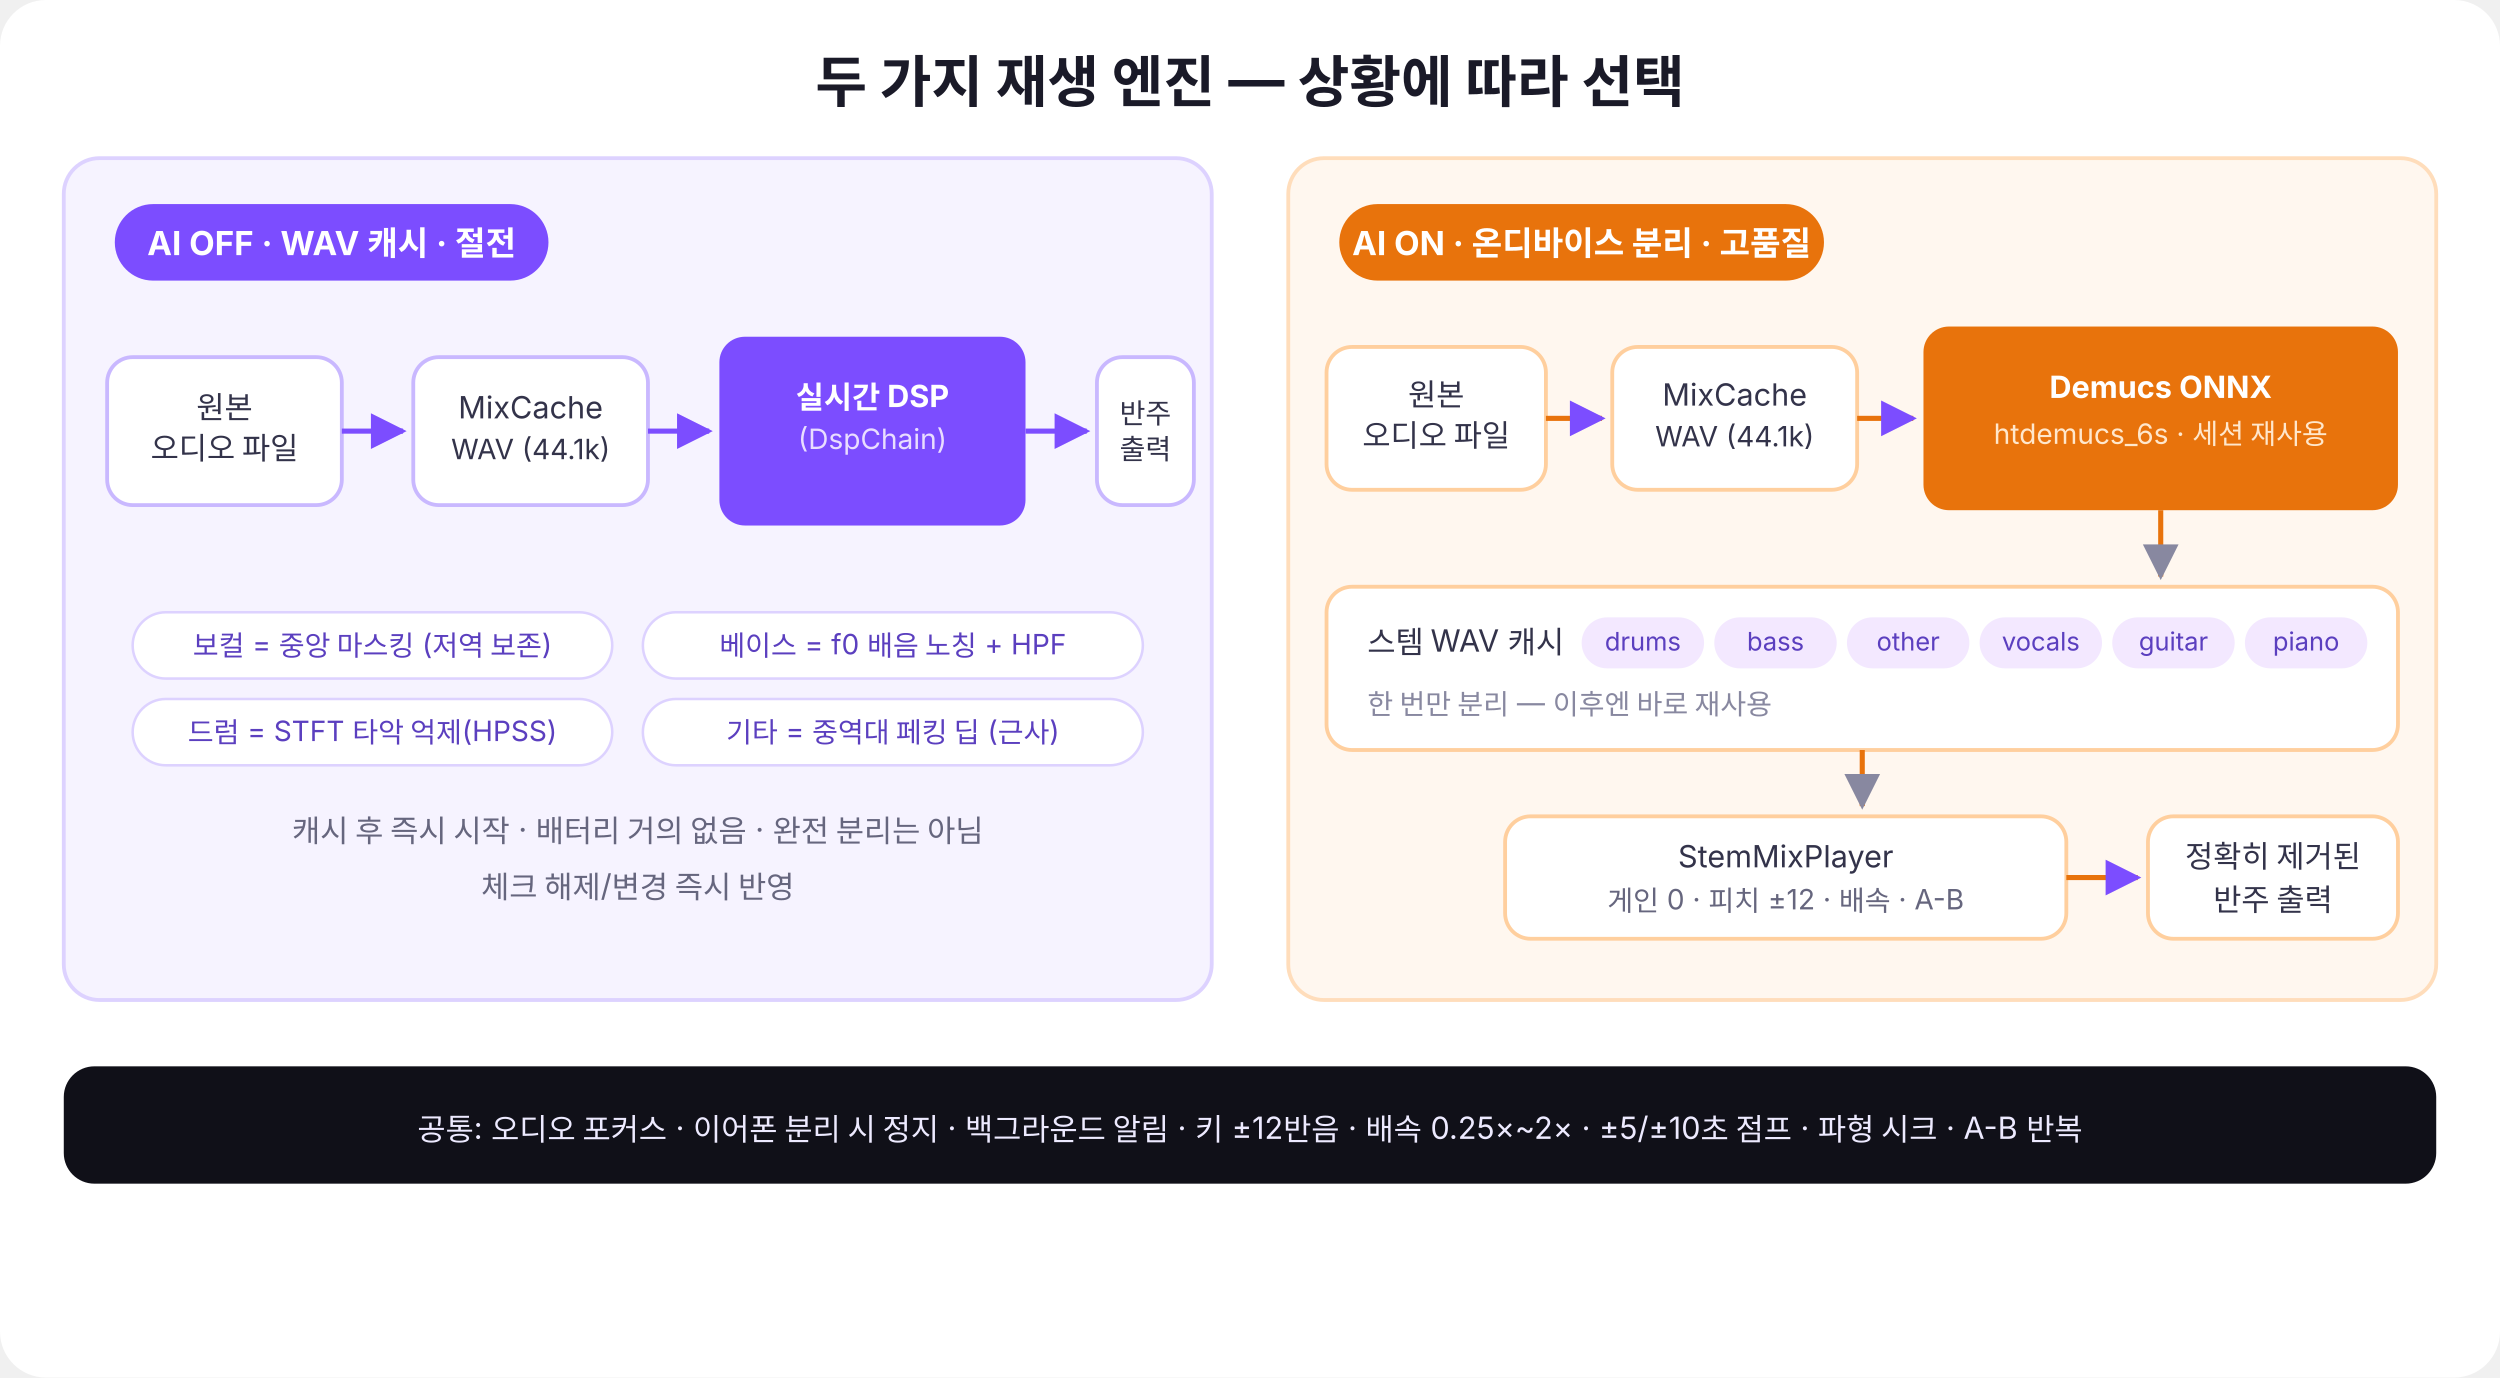
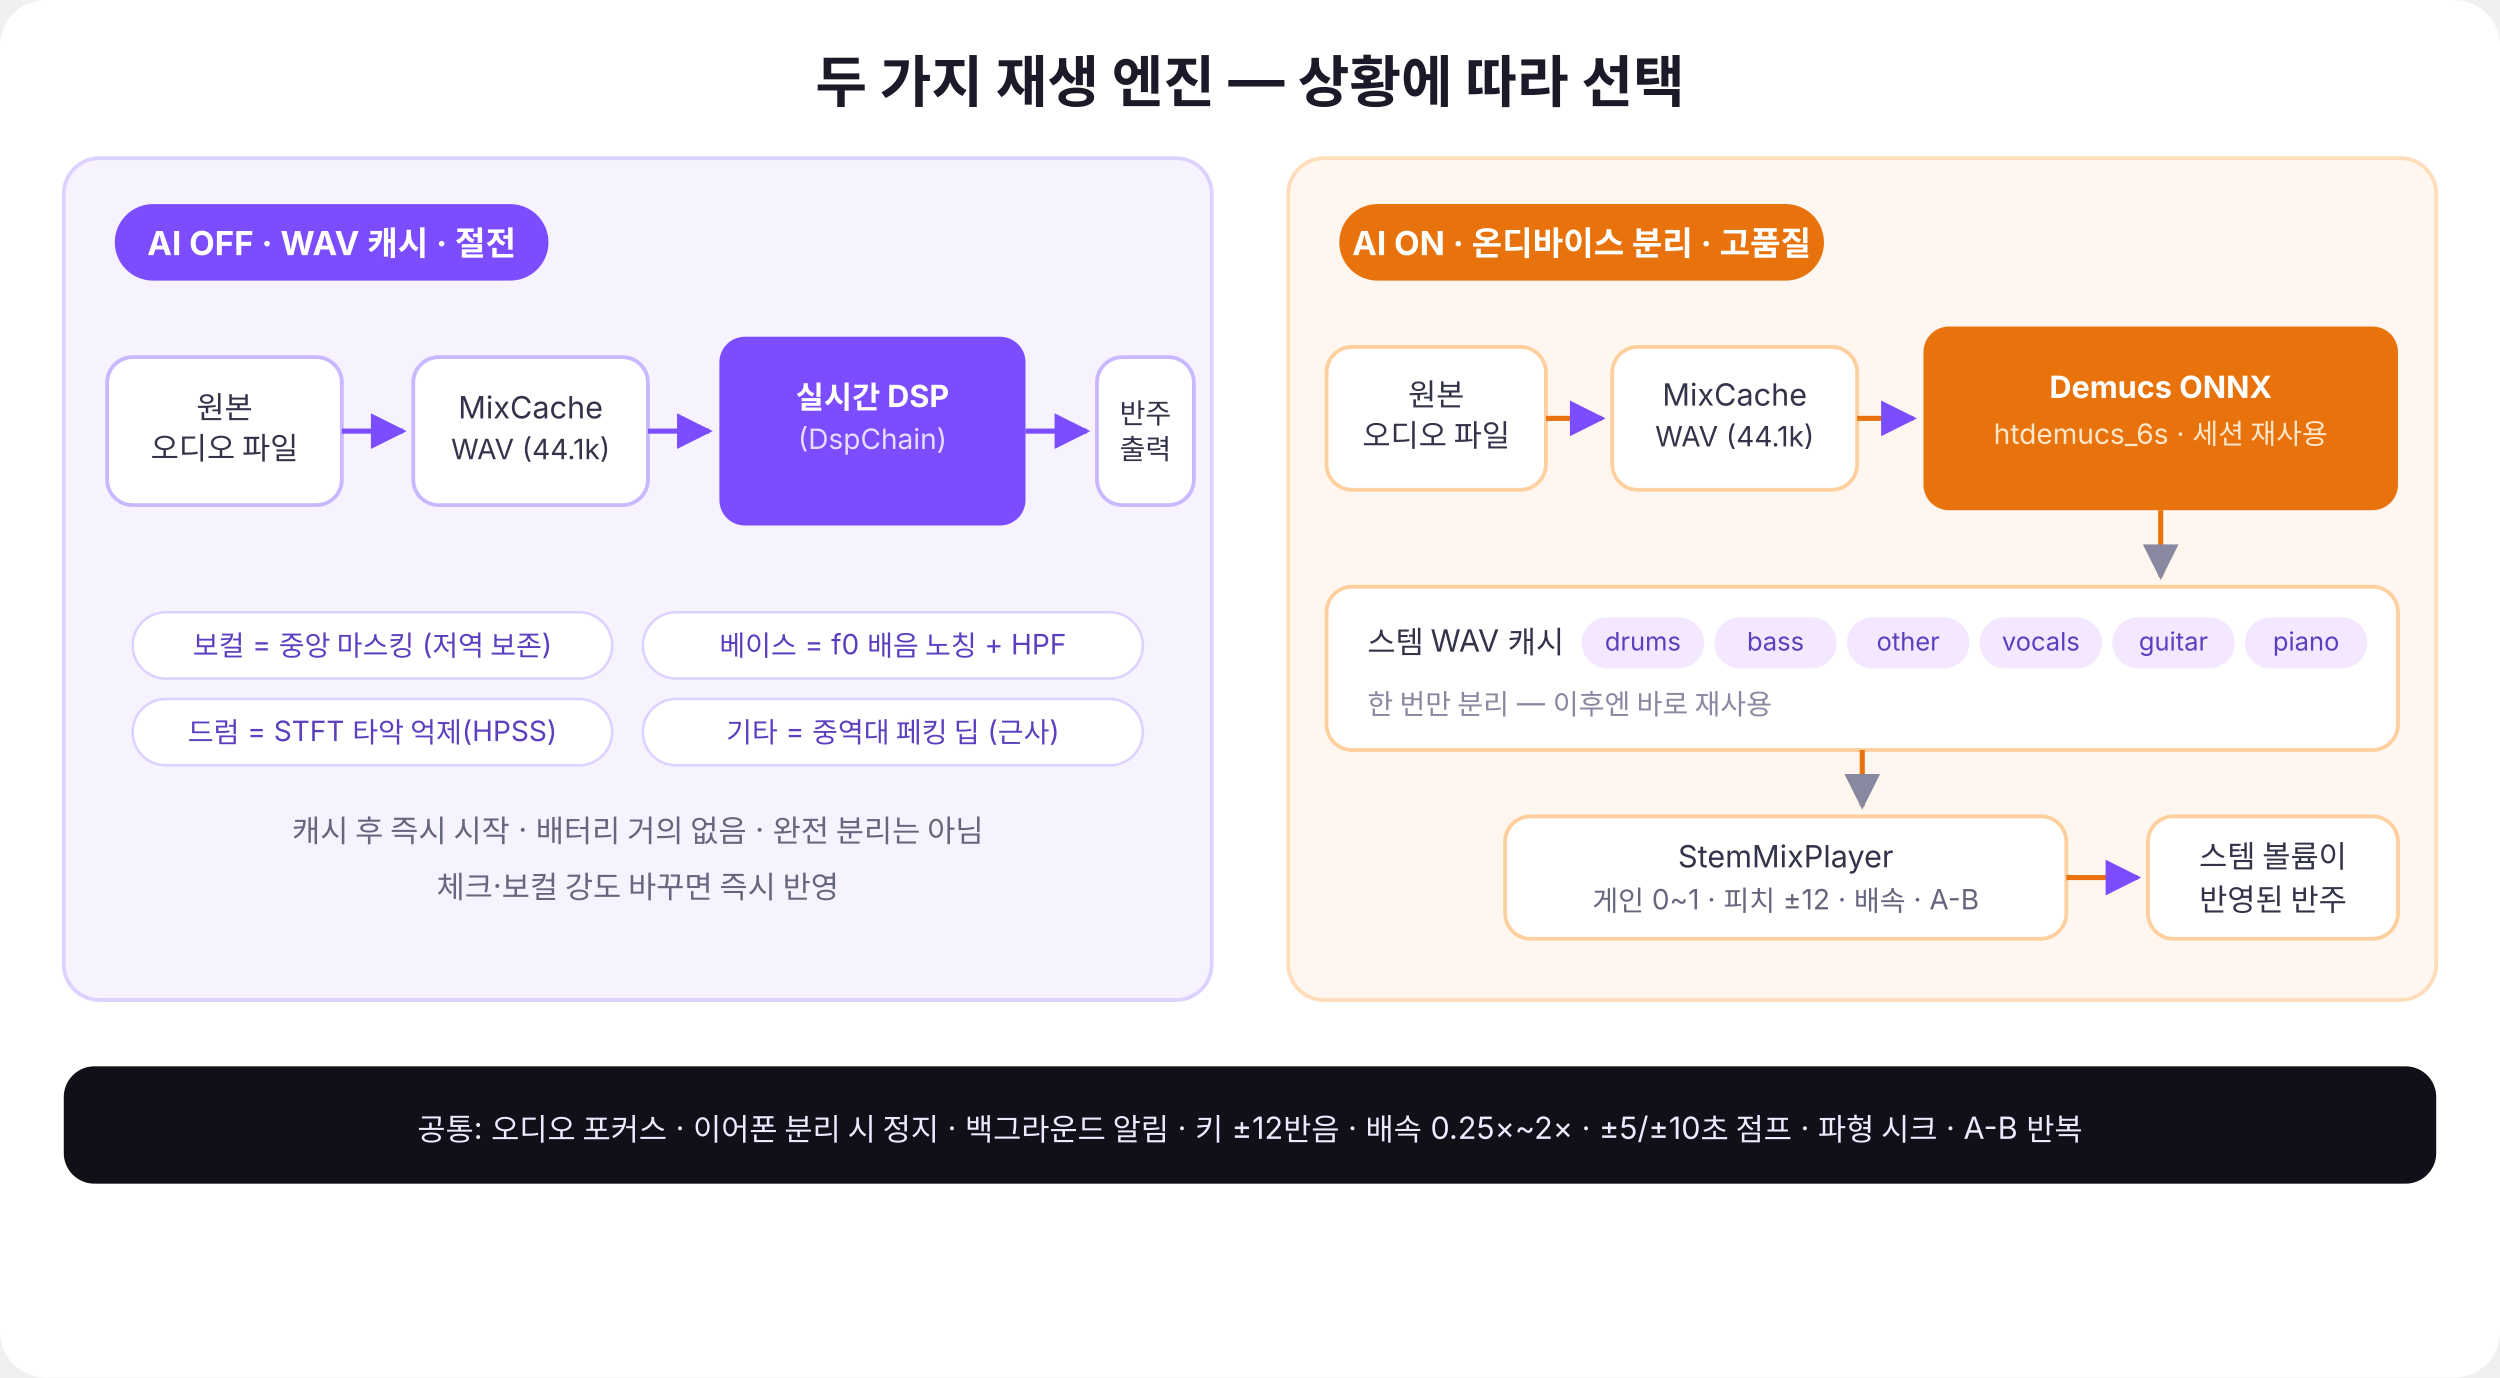
<svg xmlns="http://www.w3.org/2000/svg" width="980" height="540" viewBox="0 0 980 540">
  <defs>
    <marker id="ar" viewBox="0 0 10 10" refX="9" refY="5" markerWidth="7" markerHeight="7" orient="auto">
      <path d="M0,0 L10,5 L0,10 z" fill="#7C4DFF" />
    </marker>
    <marker id="arg" viewBox="0 0 10 10" refX="9" refY="5" markerWidth="7" markerHeight="7" orient="auto">
      <path d="M0,0 L10,5 L0,10 z" fill="#8888a0" />
    </marker>
  </defs>
  <rect x="0" y="0" width="980" height="540" rx="18" fill="#ffffff" />
  <text x="490" y="40" font-family="-apple-system,'Segoe UI',sans-serif" font-size="22" font-weight="bold" fill="#1a1a28" text-anchor="middle">두 가지 재생 엔진 — 상황에 따라 선택</text>
  <rect x="25" y="62" width="450" height="330" rx="14" fill="#F6F3FF" stroke="#DDD2FF" stroke-width="1.5" />
  <rect x="45" y="80" width="170" height="30" rx="15" fill="#7C4DFF" />
  <text x="130" y="100" font-family="-apple-system,'Segoe UI',sans-serif" font-size="13" font-weight="bold" fill="#ffffff" text-anchor="middle">AI OFF · WAV 캐시 · 절전</text>
  <g font-family="-apple-system,'Segoe UI',sans-serif" font-size="12">
    <rect x="42" y="140" width="92" height="58" rx="10" fill="#ffffff" stroke="#C9B8FF" stroke-width="1.5" />
    <text x="88" y="164" text-anchor="middle" fill="#33334a">원본</text>
    <text x="88" y="180" text-anchor="middle" fill="#33334a">오디오 파일</text>
    <line x1="134" y1="169" x2="158" y2="169" stroke="#7C4DFF" stroke-width="2" marker-end="url(#ar)" />
    <rect x="162" y="140" width="92" height="58" rx="10" fill="#ffffff" stroke="#C9B8FF" stroke-width="1.5" />
    <text x="208" y="164" text-anchor="middle" fill="#33334a">MixCache</text>
    <text x="208" y="180" text-anchor="middle" fill="#33334a" font-size="11">WAV (44.1k)</text>
    <line x1="254" y1="169" x2="278" y2="169" stroke="#7C4DFF" stroke-width="2" marker-end="url(#ar)" />
    <rect x="282" y="132" width="120" height="74" rx="10" fill="#7C4DFF" />
    <text x="342" y="160" text-anchor="middle" fill="#ffffff" font-weight="bold">실시간 DSP</text>
    <text x="342" y="176" text-anchor="middle" fill="#E9DDFF" font-size="11">(DspChain)</text>
    <line x1="402" y1="169" x2="426" y2="169" stroke="#7C4DFF" stroke-width="2" marker-end="url(#ar)" />
    <rect x="430" y="140" width="38" height="58" rx="10" fill="#ffffff" stroke="#C9B8FF" stroke-width="1.5" />
    <text x="449" y="166" text-anchor="middle" fill="#33334a" font-size="11">반주</text>
    <text x="449" y="180" text-anchor="middle" fill="#33334a" font-size="11">출력</text>
    <g font-size="11">
      <rect x="52" y="240" width="188" height="26" rx="13" fill="#ffffff" stroke="#DDD2FF" />
      <text x="146" y="257" text-anchor="middle" fill="#5B3FBF">보컬 = 중앙 마스킹 (저역 보존)</text>
      <rect x="252" y="240" width="196" height="26" rx="13" fill="#ffffff" stroke="#DDD2FF" />
      <text x="350" y="257" text-anchor="middle" fill="#5B3FBF">베이스 = f0 배음 노칭 + HPF</text>
      <rect x="52" y="274" width="188" height="26" rx="13" fill="#ffffff" stroke="#DDD2FF" />
      <text x="146" y="291" text-anchor="middle" fill="#5B3FBF">드럼 = STFT 타악 억제(HPSS)</text>
      <rect x="252" y="274" width="196" height="26" rx="13" fill="#ffffff" stroke="#DDD2FF" />
      <text x="350" y="291" text-anchor="middle" fill="#5B3FBF">기타 = 중역대 페킹 딥 (근사)</text>
    </g>
    <text x="250" y="330" text-anchor="middle" font-size="12" fill="#66667e">캐시 후 즉시 시작 · 배터리 거의 없음 · 완전 분리는 아님</text>
-     <text x="250" y="352" text-anchor="middle" font-size="12" fill="#66667e">체크 해제/변경 즉시 반영</text>
+     <text x="250" y="352" text-anchor="middle" font-size="12" fill="#66667e">체크·보컬 강도 바꾸면 즉시 반영</text>
  </g>
  <rect x="505" y="62" width="450" height="330" rx="14" fill="#FFF7EF" stroke="#FFDDBB" stroke-width="1.5" />
  <rect x="525" y="80" width="190" height="30" rx="15" fill="#E8730C" />
  <text x="620" y="100" font-family="-apple-system,'Segoe UI',sans-serif" font-size="13" font-weight="bold" fill="#ffffff" text-anchor="middle">AI ON · 온디바이스 분리 · 고품질</text>
  <g font-family="-apple-system,'Segoe UI',sans-serif" font-size="12">
    <rect x="520" y="136" width="86" height="56" rx="10" fill="#ffffff" stroke="#FFCF9E" stroke-width="1.5" />
    <text x="563" y="159" text-anchor="middle" fill="#33334a">원본</text>
    <text x="563" y="175" text-anchor="middle" fill="#33334a">오디오 파일</text>
    <line x1="606" y1="164" x2="628" y2="164" stroke="#E8730C" stroke-width="2" marker-end="url(#ar)" />
    <rect x="632" y="136" width="96" height="56" rx="10" fill="#ffffff" stroke="#FFCF9E" stroke-width="1.5" />
    <text x="680" y="159" text-anchor="middle" fill="#33334a">MixCache</text>
    <text x="680" y="175" text-anchor="middle" fill="#33334a" font-size="11">WAV (44.1k)</text>
    <line x1="728" y1="164" x2="750" y2="164" stroke="#E8730C" stroke-width="2" marker-end="url(#ar)" />
    <rect x="754" y="128" width="186" height="72" rx="10" fill="#E8730C" />
    <text x="847" y="156" text-anchor="middle" fill="#ffffff" font-weight="bold">Demucs ONNX</text>
    <text x="847" y="174" text-anchor="middle" fill="#FFE7CC" font-size="11">htdemucs_6s · 세션 재사용</text>
    <line x1="847" y1="200" x2="847" y2="226" stroke="#E8730C" stroke-width="2" marker-end="url(#arg)" />
    <rect x="520" y="230" width="420" height="64" rx="10" fill="#ffffff" stroke="#FFCF9E" stroke-width="1.5" />
    <text x="536" y="256" fill="#33334a" font-size="12">스템 WAV 캐시</text>
    <g font-size="10">
      <rect x="620" y="242" width="48" height="20" rx="10" fill="#F3E8FF" />
      <text x="644" y="255" text-anchor="middle" fill="#5B3FBF">drums</text>
      <rect x="672" y="242" width="48" height="20" rx="10" fill="#F3E8FF" />
      <text x="696" y="255" text-anchor="middle" fill="#5B3FBF">bass</text>
      <rect x="724" y="242" width="48" height="20" rx="10" fill="#F3E8FF" />
      <text x="748" y="255" text-anchor="middle" fill="#5B3FBF">other</text>
      <rect x="776" y="242" width="48" height="20" rx="10" fill="#F3E8FF" />
      <text x="800" y="255" text-anchor="middle" fill="#5B3FBF">vocals</text>
      <rect x="828" y="242" width="48" height="20" rx="10" fill="#F3E8FF" />
      <text x="852" y="255" text-anchor="middle" fill="#5B3FBF">guitar</text>
      <rect x="880" y="242" width="48" height="20" rx="10" fill="#F3E8FF" />
      <text x="904" y="255" text-anchor="middle" fill="#5B3FBF">piano</text>
    </g>
    <text x="536" y="280" font-size="11" fill="#8888a0">한 번만 분리 — 이후엔 바로 재사용</text>
    <line x1="730" y1="294" x2="730" y2="316" stroke="#E8730C" stroke-width="2" marker-end="url(#arg)" />
    <rect x="590" y="320" width="220" height="48" rx="10" fill="#ffffff" stroke="#FFCF9E" stroke-width="1.5" />
    <text x="700" y="340" text-anchor="middle" fill="#33334a">StemMixPlayer</text>
-     <text x="700" y="357" text-anchor="middle" fill="#66667e" font-size="11">게인 0 · 피치 ±12 · 배속 · A-B</text>
+     <text x="700" y="357" text-anchor="middle" fill="#66667e" font-size="11">게인 0~1 · 피치 ±12 · 배속 · A-B</text>
    <line x1="810" y1="344" x2="838" y2="344" stroke="#E8730C" stroke-width="2" marker-end="url(#ar)" />
    <rect x="842" y="320" width="98" height="48" rx="10" fill="#ffffff" stroke="#FFCF9E" stroke-width="1.5" />
-     <text x="891" y="340" text-anchor="middle" fill="#33334a">정확히 제거된</text>
-     <text x="891" y="357" text-anchor="middle" fill="#33334a">반주 출력</text>
+     <text x="891" y="340" text-anchor="middle" fill="#33334a">스템 볼륨이</text>
+     <text x="891" y="357" text-anchor="middle" fill="#33334a">반영된 반주</text>
  </g>
  <rect x="25" y="418" width="930" height="46" rx="12" fill="#101018" />
  <text x="490" y="447" font-family="-apple-system,'Segoe UI',sans-serif" font-size="12" fill="#EDEAFF" text-anchor="middle">공통: 오디오 포커스 · 이어폰 분리 시 정지 · 백그라운드 알림 · 키 ±12반음 · 배속 0.25×~2× · ±5/±10초 점프 · 파형 시크 · A-B 반복</text>
</svg>
